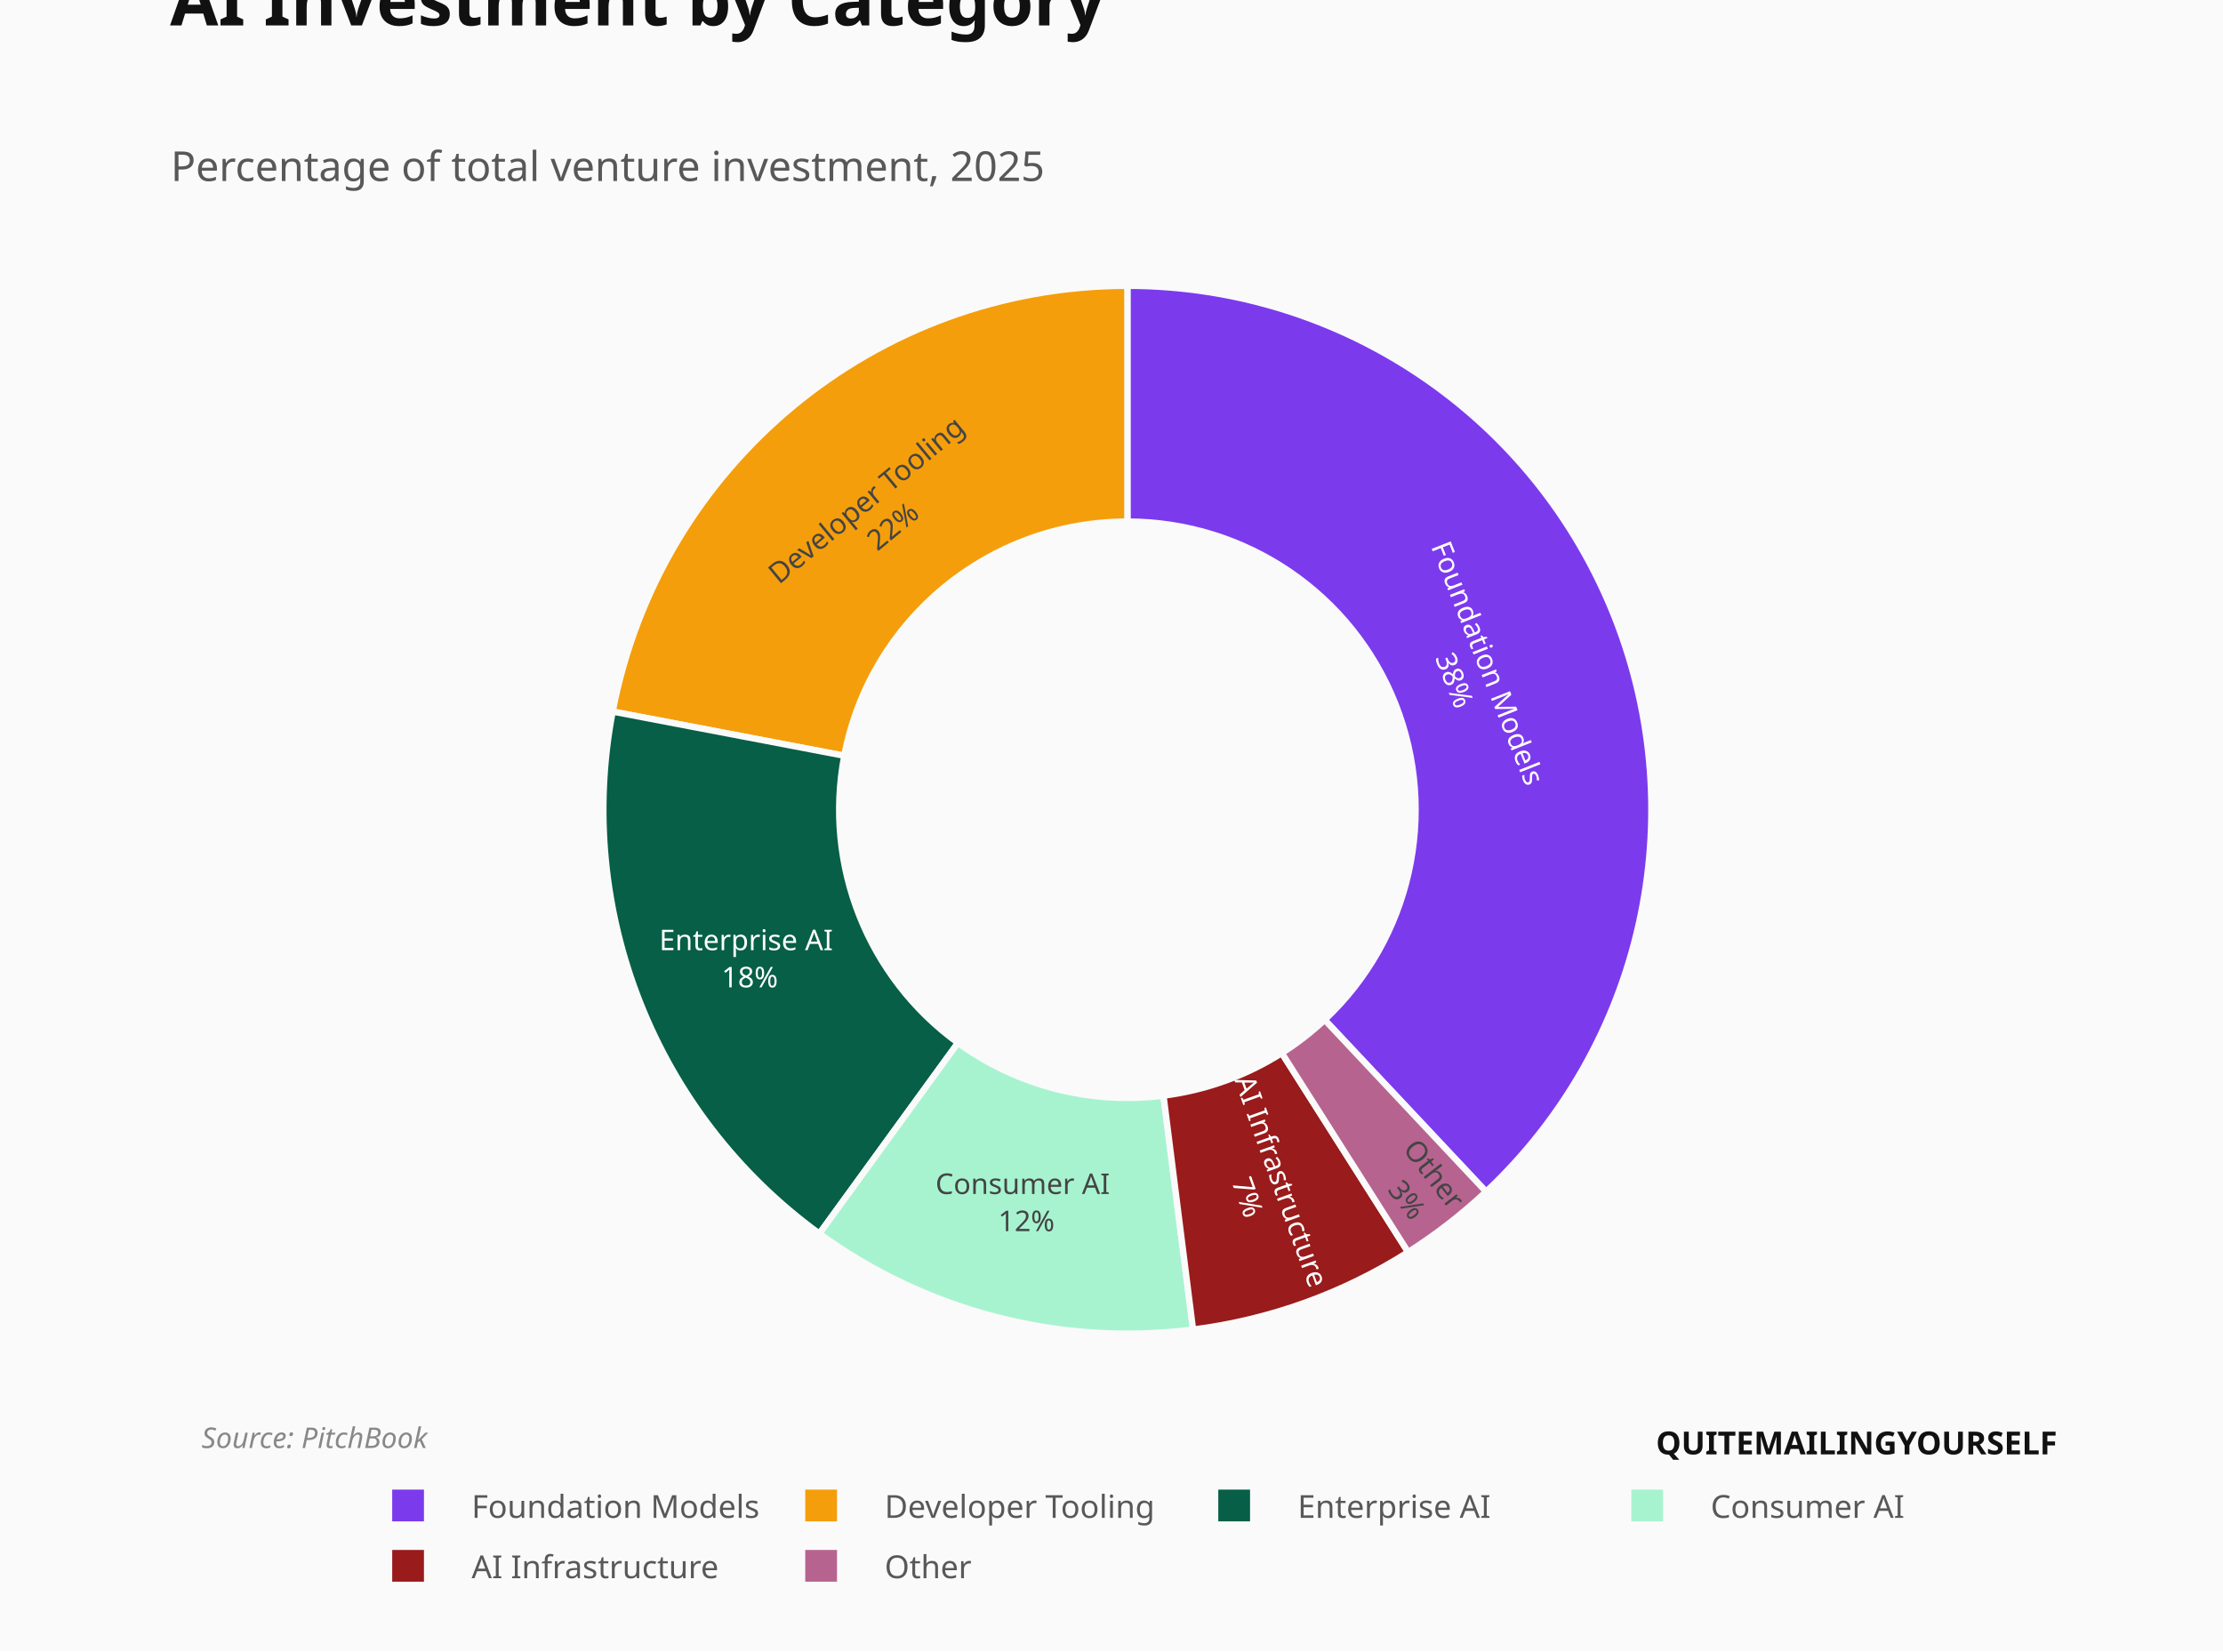
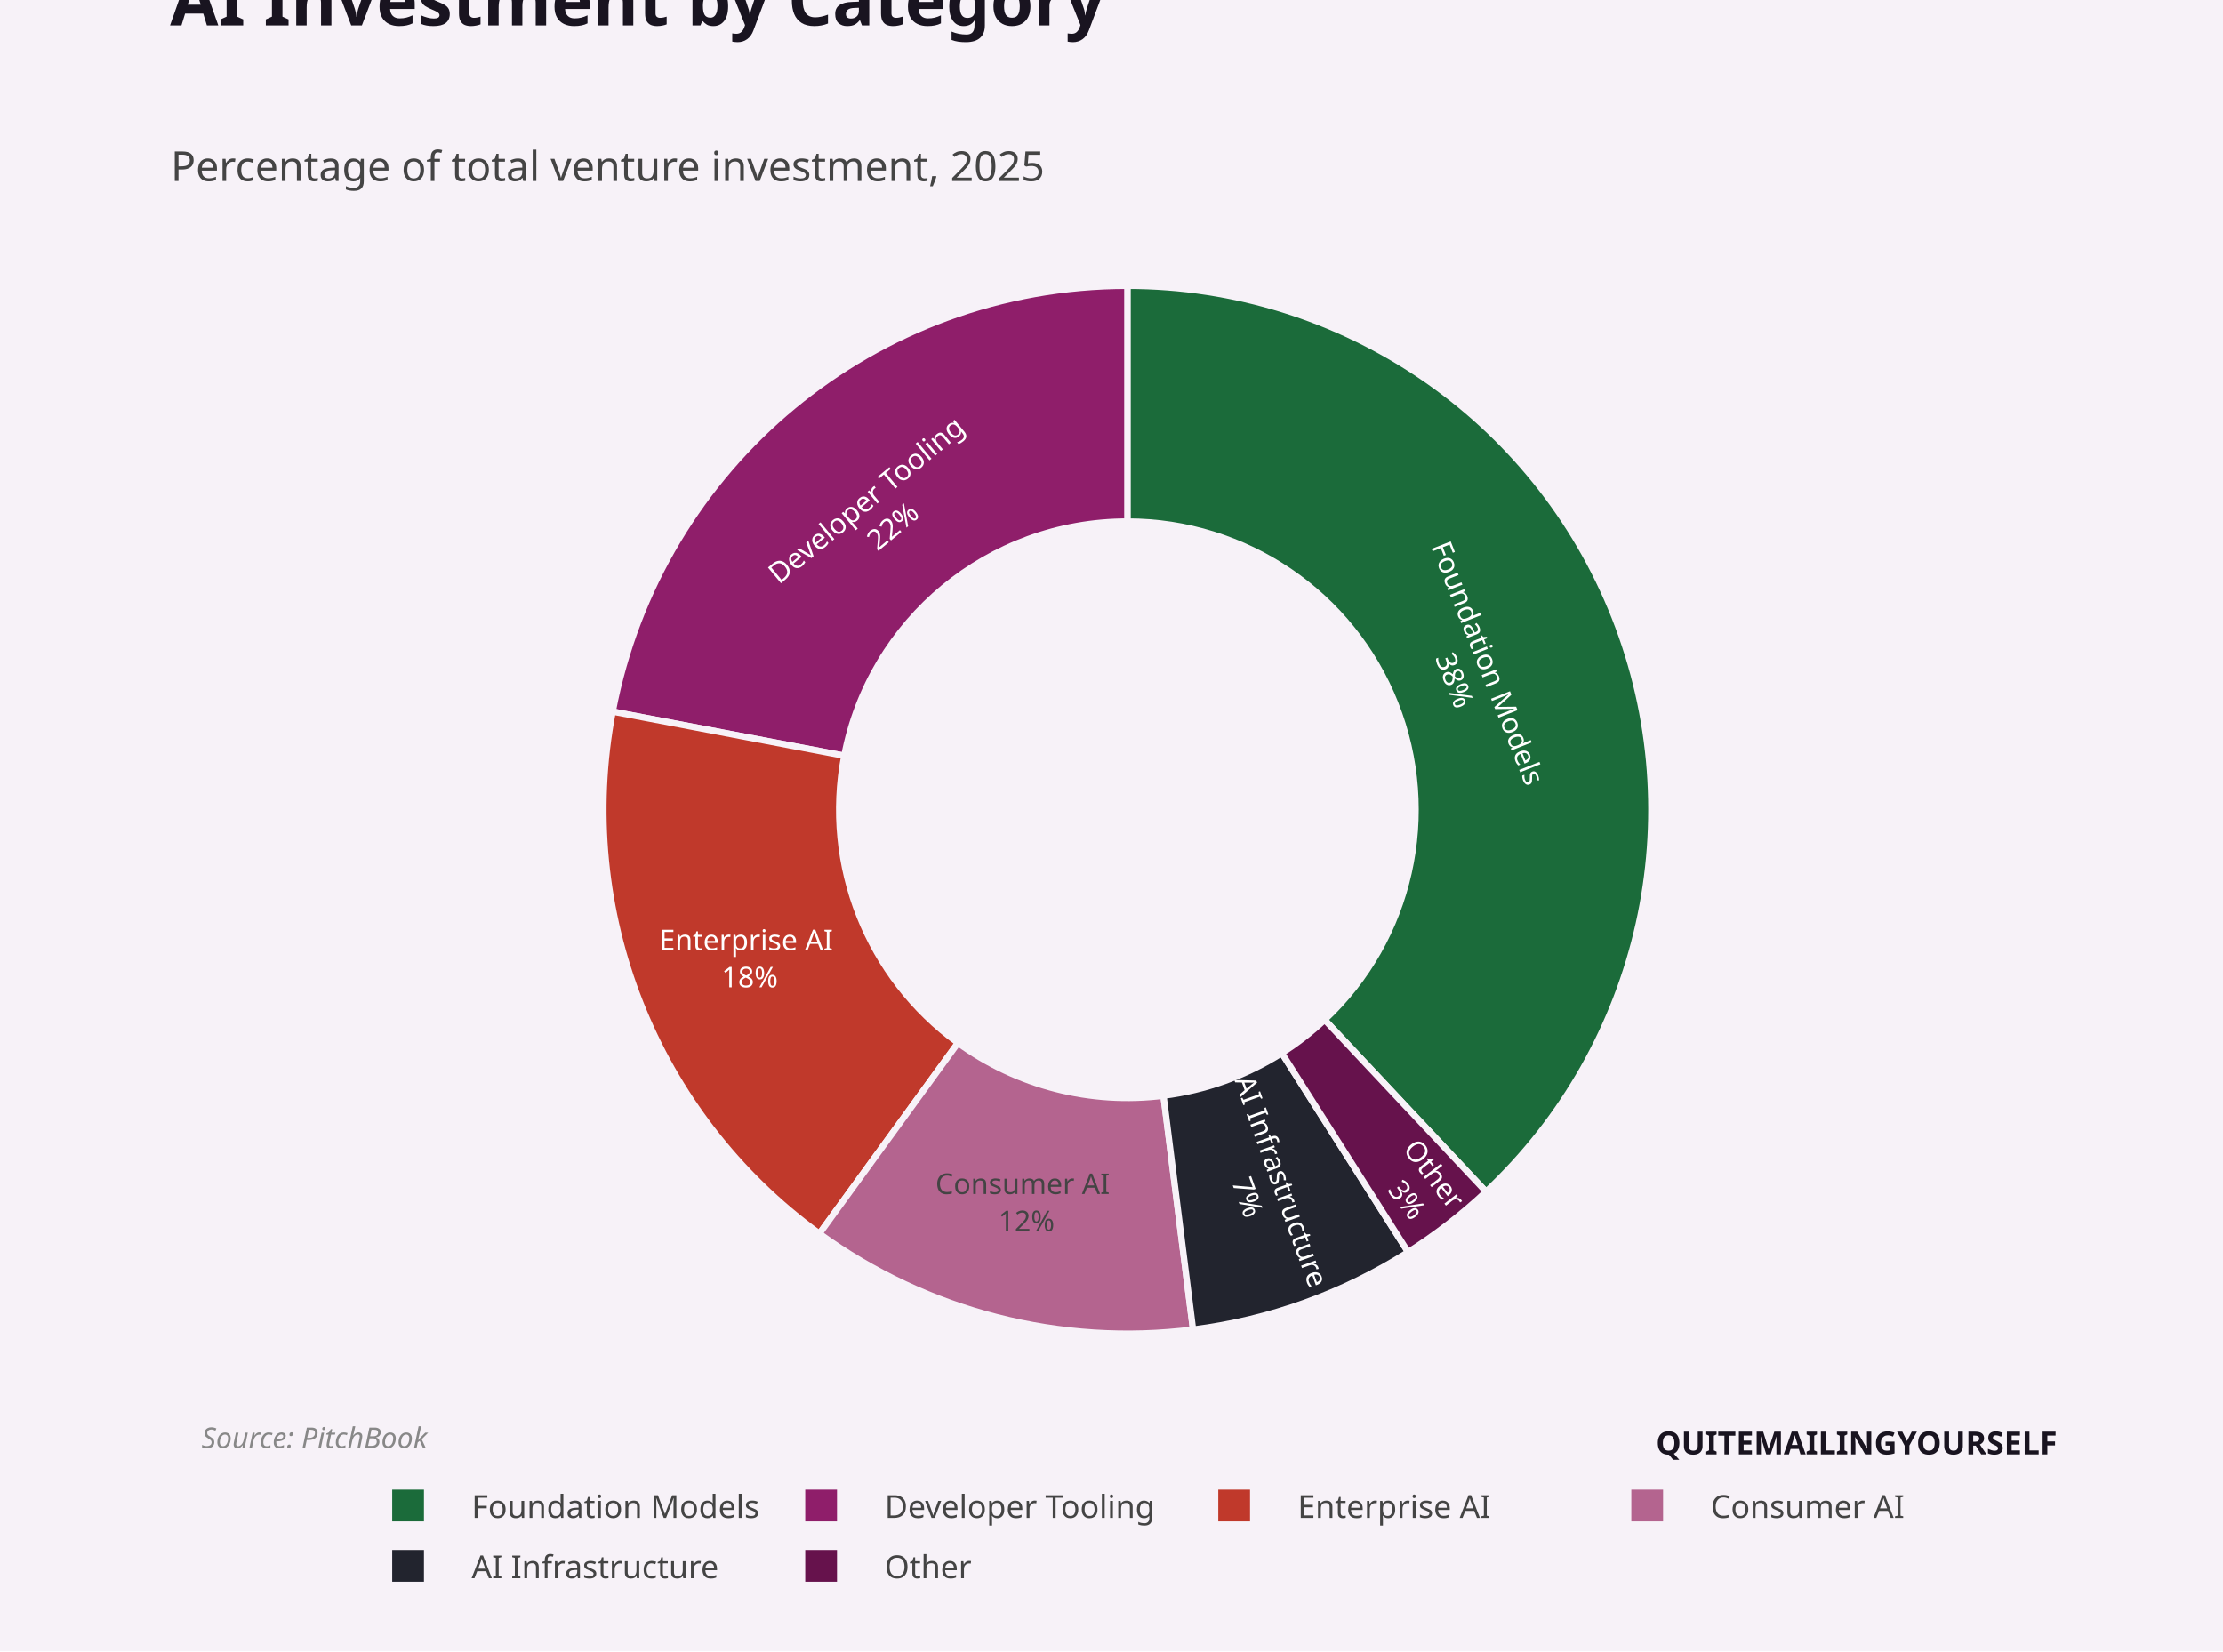
<svg xmlns="http://www.w3.org/2000/svg" class="main-svg" width="700" height="520" style="" viewBox="0 0 700 520">
-   <rect x="0" y="0" width="700" height="520" style="fill: rgb(250, 250, 250); fill-opacity: 1;" />
-   <defs id="defs-126953">
+   <rect x="0" y="0" width="700" height="520" style="fill: rgb(247, 242, 248); fill-opacity: 1;" />
+   <defs id="defs-0b1992">
    <g class="clips" />
    <g class="gradients" />
    <g class="patterns" />
  </defs>
  <g class="bglayer" />
  <g class="layer-below">
    <g class="imagelayer" />
    <g class="shapelayer" />
  </g>
  <g class="cartesianlayer" />
  <g class="polarlayer" />
  <g class="smithlayer" />
  <g class="ternarylayer" />
  <g class="geolayer" />
  <g class="funnelarealayer" />
  <g class="pielayer">
    <g class="trace" stroke-linejoin="round" style="opacity: 1;">
      <g class="slice">
-         <path class="surface" d="M417.123,321.154a90.75,90.75 0 0 0 -62.123,-156.904l0,-74.25a165,165 0 0 1 112.95,285.28Z" style="pointer-events: none; fill: rgb(124, 58, 237); fill-opacity: 1; stroke-width: 2; stroke: rgb(250, 250, 250); stroke-opacity: 1;" />
+         <path class="surface" d="M417.123,321.154a90.75,90.75 0 0 0 -62.123,-156.904l0,-74.25a165,165 0 0 1 112.95,285.28Z" style="pointer-events: none; fill: rgb(27, 107, 58); fill-opacity: 1; stroke-width: 2; stroke: rgb(247, 242, 248); stroke-opacity: 1;" />
        <g class="slicetext">
          <text data-notex="1" class="slicetext" transform="translate(465.964,211.0662)rotate(68.4)" text-anchor="middle" x="0" y="0" style="font-family: 'IBM Plex Mono', 'IBM Plex Sans', sans-serif; font-size: 9px; fill: rgb(255, 255, 255); fill-opacity: 1; white-space: pre;">
            <tspan class="line" dy="0em" x="0" y="0">Foundation Models</tspan>
            <tspan class="line" dy="1.3em" x="0" y="0">38%</tspan>
          </text>
        </g>
      </g>
      <g class="slice">
-         <path class="surface" d="M355,164.25a90.75,90.75 0 0 0 -89.143,73.745l-72.935,-13.913a165,165 0 0 1 162.077,-134.082Z" style="pointer-events: none; fill: rgb(245, 158, 11); fill-opacity: 1; stroke-width: 2; stroke: rgb(250, 250, 250); stroke-opacity: 1;" />
-         <g class="slicetext">
-           <text data-notex="1" class="slicetext" transform="translate(275.6521,159.0848)rotate(-39.6)" text-anchor="middle" x="0" y="0" style="font-family: 'IBM Plex Mono', 'IBM Plex Sans', sans-serif; font-size: 9px; fill: rgb(68, 68, 68); fill-opacity: 1; white-space: pre;">
+         <path class="surface" d="M355,164.25a90.75,90.75 0 0 0 -89.143,73.745l-72.935,-13.913a165,165 0 0 1 162.077,-134.082Z" style="pointer-events: none; fill: rgb(143, 30, 106); fill-opacity: 1; stroke-width: 2; stroke: rgb(247, 242, 248); stroke-opacity: 1;" />
+         <g class="slicetext">
+           <text data-notex="1" class="slicetext" transform="translate(275.6521,159.0848)rotate(-39.6)" text-anchor="middle" x="0" y="0" style="font-family: 'IBM Plex Mono', 'IBM Plex Sans', sans-serif; font-size: 9px; fill: rgb(255, 255, 255); fill-opacity: 1; white-space: pre;">
            <tspan class="line" dy="0em" x="0" y="0">Developer Tooling</tspan>
            <tspan class="line" dy="1.3em" x="0" y="0">22%</tspan>
          </text>
        </g>
      </g>
      <g class="slice">
-         <path class="surface" d="M265.857,237.995a90.75,90.75 0 0 0 35.801,90.423l-43.643,60.07a165,165 0 0 1 -65.093,-164.406Z" style="pointer-events: none; fill: rgb(6, 95, 70); fill-opacity: 1; stroke-width: 2; stroke: rgb(250, 250, 250); stroke-opacity: 1;" />
+         <path class="surface" d="M265.857,237.995a90.75,90.75 0 0 0 35.801,90.423l-43.643,60.07a165,165 0 0 1 -65.093,-164.406Z" style="pointer-events: none; fill: rgb(192, 57, 43); fill-opacity: 1; stroke-width: 2; stroke: rgb(247, 242, 248); stroke-opacity: 1;" />
        <g class="slicetext">
          <text data-notex="1" class="slicetext" transform="translate(236.1048,299.2238)" text-anchor="middle" x="0" y="0" style="font-family: 'IBM Plex Mono', 'IBM Plex Sans', sans-serif; font-size: 9px; fill: rgb(255, 255, 255); fill-opacity: 1; white-space: pre;">
            <tspan class="line" dy="0em" x="0" y="0">Enterprise AI</tspan>
            <tspan class="line" dy="1.3em" x="0" y="0">18%</tspan>
          </text>
        </g>
      </g>
      <g class="slice">
-         <path class="surface" d="M301.658,328.418a90.75,90.75 0 0 0 64.716,16.616l9.306,73.665a165,165 0 0 1 -117.665,-30.211Z" style="pointer-events: none; fill: rgb(167, 243, 208); fill-opacity: 1; stroke-width: 2; stroke: rgb(250, 250, 250); stroke-opacity: 1;" />
+         <path class="surface" d="M301.658,328.418a90.75,90.75 0 0 0 64.716,16.616l9.306,73.665a165,165 0 0 1 -117.665,-30.211Z" style="pointer-events: none; fill: rgb(180, 100, 143); fill-opacity: 1; stroke-width: 2; stroke: rgb(247, 242, 248); stroke-opacity: 1;" />
        <g class="slicetext">
          <text data-notex="1" class="slicetext" transform="translate(323.1988,376.0075)" text-anchor="middle" x="0" y="0" style="font-family: 'IBM Plex Mono', 'IBM Plex Sans', sans-serif; font-size: 9px; fill: rgb(68, 68, 68); fill-opacity: 1; white-space: pre;">
            <tspan class="line" dy="0em" x="0" y="0">Consumer AI</tspan>
            <tspan class="line" dy="1.3em" x="0" y="0">12%</tspan>
          </text>
        </g>
      </g>
      <g class="slice">
-         <path class="surface" d="M366.374,345.034a90.75,90.75 0 0 0 37.252,-13.412l39.785,62.691a165,165 0 0 1 -67.731,24.385Z" style="pointer-events: none; fill: rgb(153, 27, 27); fill-opacity: 1; stroke-width: 2; stroke: rgb(250, 250, 250); stroke-opacity: 1;" />
+         <path class="surface" d="M366.374,345.034a90.75,90.75 0 0 0 37.252,-13.412l39.785,62.691a165,165 0 0 1 -67.731,24.385Z" style="pointer-events: none; fill: rgb(34, 36, 46); fill-opacity: 1; stroke-width: 2; stroke: rgb(247, 242, 248); stroke-opacity: 1;" />
        <g class="slicetext">
          <text data-notex="1" class="slicetext" transform="translate(400.9176,374.1271)rotate(70.2)" text-anchor="middle" x="0" y="0" style="font-family: 'IBM Plex Mono', 'IBM Plex Sans', sans-serif; font-size: 9px; fill: rgb(255, 255, 255); fill-opacity: 1; white-space: pre;">
            <tspan class="line" dy="0em" x="0" y="0">AI Infrastructure</tspan>
            <tspan class="line" dy="1.3em" x="0" y="0">7%</tspan>
          </text>
        </g>
      </g>
      <g class="slice">
-         <path class="surface" d="M403.626,331.623a90.75,90.75 0 0 0 13.496,-10.469l50.828,54.126a165,165 0 0 1 -24.539,19.034Z" style="pointer-events: none; fill: rgb(183, 99, 143); fill-opacity: 1; stroke-width: 2; stroke: rgb(250, 250, 250); stroke-opacity: 1;" />
-         <g class="slicetext">
-           <text data-notex="1" class="slicetext" transform="translate(449.8016,372.5673)rotate(52.2)" text-anchor="middle" x="0" y="0" style="font-family: 'IBM Plex Mono', 'IBM Plex Sans', sans-serif; font-size: 9px; fill: rgb(68, 68, 68); fill-opacity: 1; white-space: pre;">
+         <path class="surface" d="M403.626,331.623a90.75,90.75 0 0 0 13.496,-10.469l50.828,54.126a165,165 0 0 1 -24.539,19.034Z" style="pointer-events: none; fill: rgb(102, 18, 76); fill-opacity: 1; stroke-width: 2; stroke: rgb(247, 242, 248); stroke-opacity: 1;" />
+         <g class="slicetext">
+           <text data-notex="1" class="slicetext" transform="translate(449.8016,372.5673)rotate(52.2)" text-anchor="middle" x="0" y="0" style="font-family: 'IBM Plex Mono', 'IBM Plex Sans', sans-serif; font-size: 9px; fill: rgb(255, 255, 255); fill-opacity: 1; white-space: pre;">
            <tspan class="line" dy="0em" x="0" y="0">Other</tspan>
            <tspan class="line" dy="1.3em" x="0" y="0">3%</tspan>
          </text>
        </g>
      </g>
    </g>
  </g>
  <g class="iciclelayer" />
  <g class="treemaplayer" />
  <g class="sunburstlayer" />
  <g class="glimages" />
-   <defs id="topdefs-126953">
+   <defs id="topdefs-0b1992">
    <g class="clips" />
-     <clipPath id="legend126953">
+     <clipPath id="legend0b1992">
      <rect width="493" height="48" x="0" y="0" />
    </clipPath>
  </defs>
  <g class="layer-above">
    <g class="imagelayer" />
    <g class="shapelayer" />
  </g>
  <g class="infolayer">
    <g class="legend" pointer-events="all" transform="translate(108.5,459.6)">
      <rect class="bg" shape-rendering="crispEdges" style="stroke: rgb(68, 68, 68); stroke-opacity: 1; fill: rgb(0, 0, 0); fill-opacity: 0; stroke-width: 0px;" width="493" height="48" x="0" y="0" />
-       <g class="scrollbox" transform="" clip-path="url(#legend126953)">
+       <g class="scrollbox" transform="" clip-path="url(#legend0b1992)">
        <g class="groups">
          <g class="traces" transform="translate(0,14.5)" style="opacity: 1;">
-             <text class="legendtext" text-anchor="start" x="40" y="3.9" style="font-family: 'IBM Plex Mono', 'IBM Plex Sans', sans-serif; font-size: 10px; fill: rgb(88, 88, 88); fill-opacity: 1; white-space: pre;">Foundation Models</text>
-             <g class="layers" style="opacity: 1;">
-               <g class="legendfill" />
-               <g class="legendlines" />
-               <g class="legendsymbols">
-                 <g class="legendpoints">
-                   <path class="legendpie" d="M6,6H-6V-6H6Z" transform="translate(20,0)" style="fill: rgb(124, 58, 237); fill-opacity: 1; stroke-width: 2; stroke: rgb(250, 250, 250); stroke-opacity: 1;" />
+             <text class="legendtext" text-anchor="start" x="40" y="3.9" style="font-family: 'IBM Plex Mono', 'IBM Plex Sans', sans-serif; font-size: 10px; fill: rgb(68, 68, 68); fill-opacity: 1; white-space: pre;">Foundation Models</text>
+             <g class="layers" style="opacity: 1;">
+               <g class="legendfill" />
+               <g class="legendlines" />
+               <g class="legendsymbols">
+                 <g class="legendpoints">
+                   <path class="legendpie" d="M6,6H-6V-6H6Z" transform="translate(20,0)" style="fill: rgb(27, 107, 58); fill-opacity: 1; stroke-width: 2; stroke: rgb(247, 242, 248); stroke-opacity: 1;" />
                </g>
              </g>
            </g>
            <rect class="legendtoggle" x="0" y="-9.5" width="127.562" height="19" style="fill: rgb(0, 0, 0); fill-opacity: 0;" />
          </g>
          <g class="traces" transform="translate(130.0625,14.5)" style="opacity: 1;">
-             <text class="legendtext" text-anchor="start" x="40" y="3.9" style="font-family: 'IBM Plex Mono', 'IBM Plex Sans', sans-serif; font-size: 10px; fill: rgb(88, 88, 88); fill-opacity: 1; white-space: pre;">Developer Tooling</text>
-             <g class="layers" style="opacity: 1;">
-               <g class="legendfill" />
-               <g class="legendlines" />
-               <g class="legendsymbols">
-                 <g class="legendpoints">
-                   <path class="legendpie" d="M6,6H-6V-6H6Z" transform="translate(20,0)" style="fill: rgb(245, 158, 11); fill-opacity: 1; stroke-width: 2; stroke: rgb(250, 250, 250); stroke-opacity: 1;" />
+             <text class="legendtext" text-anchor="start" x="40" y="3.9" style="font-family: 'IBM Plex Mono', 'IBM Plex Sans', sans-serif; font-size: 10px; fill: rgb(68, 68, 68); fill-opacity: 1; white-space: pre;">Developer Tooling</text>
+             <g class="layers" style="opacity: 1;">
+               <g class="legendfill" />
+               <g class="legendlines" />
+               <g class="legendsymbols">
+                 <g class="legendpoints">
+                   <path class="legendpie" d="M6,6H-6V-6H6Z" transform="translate(20,0)" style="fill: rgb(143, 30, 106); fill-opacity: 1; stroke-width: 2; stroke: rgb(247, 242, 248); stroke-opacity: 1;" />
                </g>
              </g>
            </g>
            <rect class="legendtoggle" x="0" y="-9.5" width="122.375" height="19" style="fill: rgb(0, 0, 0); fill-opacity: 0;" />
          </g>
          <g class="traces" transform="translate(260.125,14.5)" style="opacity: 1;">
-             <text class="legendtext" text-anchor="start" x="40" y="3.9" style="font-family: 'IBM Plex Mono', 'IBM Plex Sans', sans-serif; font-size: 10px; fill: rgb(88, 88, 88); fill-opacity: 1; white-space: pre;">Enterprise AI</text>
-             <g class="layers" style="opacity: 1;">
-               <g class="legendfill" />
-               <g class="legendlines" />
-               <g class="legendsymbols">
-                 <g class="legendpoints">
-                   <path class="legendpie" d="M6,6H-6V-6H6Z" transform="translate(20,0)" style="fill: rgb(6, 95, 70); fill-opacity: 1; stroke-width: 2; stroke: rgb(250, 250, 250); stroke-opacity: 1;" />
+             <text class="legendtext" text-anchor="start" x="40" y="3.9" style="font-family: 'IBM Plex Mono', 'IBM Plex Sans', sans-serif; font-size: 10px; fill: rgb(68, 68, 68); fill-opacity: 1; white-space: pre;">Enterprise AI</text>
+             <g class="layers" style="opacity: 1;">
+               <g class="legendfill" />
+               <g class="legendlines" />
+               <g class="legendsymbols">
+                 <g class="legendpoints">
+                   <path class="legendpie" d="M6,6H-6V-6H6Z" transform="translate(20,0)" style="fill: rgb(192, 57, 43); fill-opacity: 1; stroke-width: 2; stroke: rgb(247, 242, 248); stroke-opacity: 1;" />
                </g>
              </g>
            </g>
            <rect class="legendtoggle" x="0" y="-9.5" width="99.766" height="19" style="fill: rgb(0, 0, 0); fill-opacity: 0;" />
          </g>
          <g class="traces" transform="translate(390.1875,14.5)" style="opacity: 1;">
-             <text class="legendtext" text-anchor="start" x="40" y="3.9" style="font-family: 'IBM Plex Mono', 'IBM Plex Sans', sans-serif; font-size: 10px; fill: rgb(88, 88, 88); fill-opacity: 1; white-space: pre;">Consumer AI</text>
-             <g class="layers" style="opacity: 1;">
-               <g class="legendfill" />
-               <g class="legendlines" />
-               <g class="legendsymbols">
-                 <g class="legendpoints">
-                   <path class="legendpie" d="M6,6H-6V-6H6Z" transform="translate(20,0)" style="fill: rgb(167, 243, 208); fill-opacity: 1; stroke-width: 2; stroke: rgb(250, 250, 250); stroke-opacity: 1;" />
+             <text class="legendtext" text-anchor="start" x="40" y="3.9" style="font-family: 'IBM Plex Mono', 'IBM Plex Sans', sans-serif; font-size: 10px; fill: rgb(68, 68, 68); fill-opacity: 1; white-space: pre;">Consumer AI</text>
+             <g class="layers" style="opacity: 1;">
+               <g class="legendfill" />
+               <g class="legendlines" />
+               <g class="legendsymbols">
+                 <g class="legendpoints">
+                   <path class="legendpie" d="M6,6H-6V-6H6Z" transform="translate(20,0)" style="fill: rgb(180, 100, 143); fill-opacity: 1; stroke-width: 2; stroke: rgb(247, 242, 248); stroke-opacity: 1;" />
                </g>
              </g>
            </g>
            <rect class="legendtoggle" x="0" y="-9.5" width="100.312" height="19" style="fill: rgb(0, 0, 0); fill-opacity: 0;" />
          </g>
          <g class="traces" transform="translate(0,33.5)" style="opacity: 1;">
-             <text class="legendtext" text-anchor="start" x="40" y="3.9" style="font-family: 'IBM Plex Mono', 'IBM Plex Sans', sans-serif; font-size: 10px; fill: rgb(88, 88, 88); fill-opacity: 1; white-space: pre;">AI Infrastructure</text>
-             <g class="layers" style="opacity: 1;">
-               <g class="legendfill" />
-               <g class="legendlines" />
-               <g class="legendsymbols">
-                 <g class="legendpoints">
-                   <path class="legendpie" d="M6,6H-6V-6H6Z" transform="translate(20,0)" style="fill: rgb(153, 27, 27); fill-opacity: 1; stroke-width: 2; stroke: rgb(250, 250, 250); stroke-opacity: 1;" />
+             <text class="legendtext" text-anchor="start" x="40" y="3.9" style="font-family: 'IBM Plex Mono', 'IBM Plex Sans', sans-serif; font-size: 10px; fill: rgb(68, 68, 68); fill-opacity: 1; white-space: pre;">AI Infrastructure</text>
+             <g class="layers" style="opacity: 1;">
+               <g class="legendfill" />
+               <g class="legendlines" />
+               <g class="legendsymbols">
+                 <g class="legendpoints">
+                   <path class="legendpie" d="M6,6H-6V-6H6Z" transform="translate(20,0)" style="fill: rgb(34, 36, 46); fill-opacity: 1; stroke-width: 2; stroke: rgb(247, 242, 248); stroke-opacity: 1;" />
                </g>
              </g>
            </g>
            <rect class="legendtoggle" x="0" y="-9.5" width="113.641" height="19" style="fill: rgb(0, 0, 0); fill-opacity: 0;" />
          </g>
          <g class="traces" transform="translate(130.0625,33.5)" style="opacity: 1;">
-             <text class="legendtext" text-anchor="start" x="40" y="3.9" style="font-family: 'IBM Plex Mono', 'IBM Plex Sans', sans-serif; font-size: 10px; fill: rgb(88, 88, 88); fill-opacity: 1; white-space: pre;">Other</text>
-             <g class="layers" style="opacity: 1;">
-               <g class="legendfill" />
-               <g class="legendlines" />
-               <g class="legendsymbols">
-                 <g class="legendpoints">
-                   <path class="legendpie" d="M6,6H-6V-6H6Z" transform="translate(20,0)" style="fill: rgb(183, 99, 143); fill-opacity: 1; stroke-width: 2; stroke: rgb(250, 250, 250); stroke-opacity: 1;" />
+             <text class="legendtext" text-anchor="start" x="40" y="3.9" style="font-family: 'IBM Plex Mono', 'IBM Plex Sans', sans-serif; font-size: 10px; fill: rgb(68, 68, 68); fill-opacity: 1; white-space: pre;">Other</text>
+             <g class="layers" style="opacity: 1;">
+               <g class="legendfill" />
+               <g class="legendlines" />
+               <g class="legendsymbols">
+                 <g class="legendpoints">
+                   <path class="legendpie" d="M6,6H-6V-6H6Z" transform="translate(20,0)" style="fill: rgb(102, 18, 76); fill-opacity: 1; stroke-width: 2; stroke: rgb(247, 242, 248); stroke-opacity: 1;" />
                </g>
              </g>
            </g>
            <rect class="legendtoggle" x="0" y="-9.5" width="67.516" height="19" style="fill: rgb(0, 0, 0); fill-opacity: 0;" />
          </g>
        </g>
      </g>
      <rect class="scrollbar" rx="20" ry="3" width="0" height="0" style="fill: rgb(128, 139, 164); fill-opacity: 1;" x="0" y="0" />
    </g>
    <g class="g-gtitle" />
    <g class="annotation" data-index="0" style="opacity: 1;">
      <g class="annotation-text-g" transform="rotate(0,201,0.5)">
        <g class="cursor-pointer" transform="translate(60,-14)">
          <rect class="bg" x="0.5" y="0.5" width="281" height="28" style="stroke-width: 1px; stroke: rgb(0, 0, 0); stroke-opacity: 0; fill: rgb(0, 0, 0); fill-opacity: 0;" />
-           <text class="annotation-text" text-anchor="middle" x="140.758" y="22" style="font-family: 'IBM Plex Mono', 'IBM Plex Sans', sans-serif; font-size: 22px; fill: rgb(17, 17, 17); fill-opacity: 1; white-space: pre;">
+           <text class="annotation-text" text-anchor="middle" x="140.758" y="22" style="font-family: 'IBM Plex Mono', 'IBM Plex Sans', sans-serif; font-size: 22px; fill: rgb(25, 20, 32); fill-opacity: 1; white-space: pre;">
            <tspan style="font-weight:bold">AI Investment by Category</tspan>
          </text>
        </g>
      </g>
    </g>
    <g class="annotation" data-index="1" style="opacity: 1;">
      <g class="annotation-text-g" transform="rotate(0,191.5,52.5)">
        <g class="cursor-pointer" transform="translate(60,43)">
          <rect class="bg" x="0.5" y="0.5" width="262" height="18" style="stroke-width: 1px; stroke: rgb(0, 0, 0); stroke-opacity: 0; fill: rgb(0, 0, 0); fill-opacity: 0;" />
-           <text class="annotation-text" text-anchor="middle" x="131.359" y="14" style="font-family: 'IBM Plex Mono', 'IBM Plex Sans', sans-serif; font-size: 13px; fill: rgb(88, 88, 88); fill-opacity: 1; white-space: pre;">Percentage of total venture investment, 2025</text>
+           <text class="annotation-text" text-anchor="middle" x="131.359" y="14" style="font-family: 'IBM Plex Mono', 'IBM Plex Sans', sans-serif; font-size: 13px; fill: rgb(68, 68, 68); fill-opacity: 1; white-space: pre;">Percentage of total venture investment, 2025</text>
        </g>
      </g>
    </g>
    <g class="annotation" data-index="2" style="opacity: 1;">
      <g class="annotation-text-g" transform="rotate(0,99.5,453)">
        <g class="cursor-pointer" transform="translate(60,446)">
          <rect class="bg" x="0.5" y="0.5" width="78" height="13" style="stroke-width: 1px; stroke: rgb(0, 0, 0); stroke-opacity: 0; fill: rgb(0, 0, 0); fill-opacity: 0;" />
          <text class="annotation-text" text-anchor="middle" x="39.023" y="10" style="font-family: 'IBM Plex Mono', 'IBM Plex Sans', sans-serif; font-size: 9px; fill: rgb(136, 136, 136); fill-opacity: 1; white-space: pre;">
            <tspan style="font-style:italic">Source: PitchBook</tspan>
          </text>
        </g>
      </g>
    </g>
    <g class="annotation" data-index="3" style="opacity: 1;">
      <g class="annotation-text-g" transform="rotate(0,584.5,454)">
        <g class="cursor-pointer" transform="translate(519,446)">
          <rect class="bg" x="0.5" y="0.5" width="130" height="15" style="stroke-width: 1px; stroke: rgb(0, 0, 0); stroke-opacity: 0; fill: rgb(0, 0, 0); fill-opacity: 0;" />
-           <text class="annotation-text" text-anchor="middle" x="65.617" y="12" style="font-family: 'IBM Plex Mono', 'IBM Plex Sans', sans-serif; font-size: 10px; fill: rgb(17, 17, 17); fill-opacity: 1; white-space: pre;">
+           <text class="annotation-text" text-anchor="middle" x="65.617" y="12" style="font-family: 'IBM Plex Mono', 'IBM Plex Sans', sans-serif; font-size: 10px; fill: rgb(25, 20, 32); fill-opacity: 1; white-space: pre;">
            <tspan style="font-weight:bold">QUITEMAILINGYOURSELF</tspan>
          </text>
        </g>
      </g>
    </g>
  </g>
</svg>
